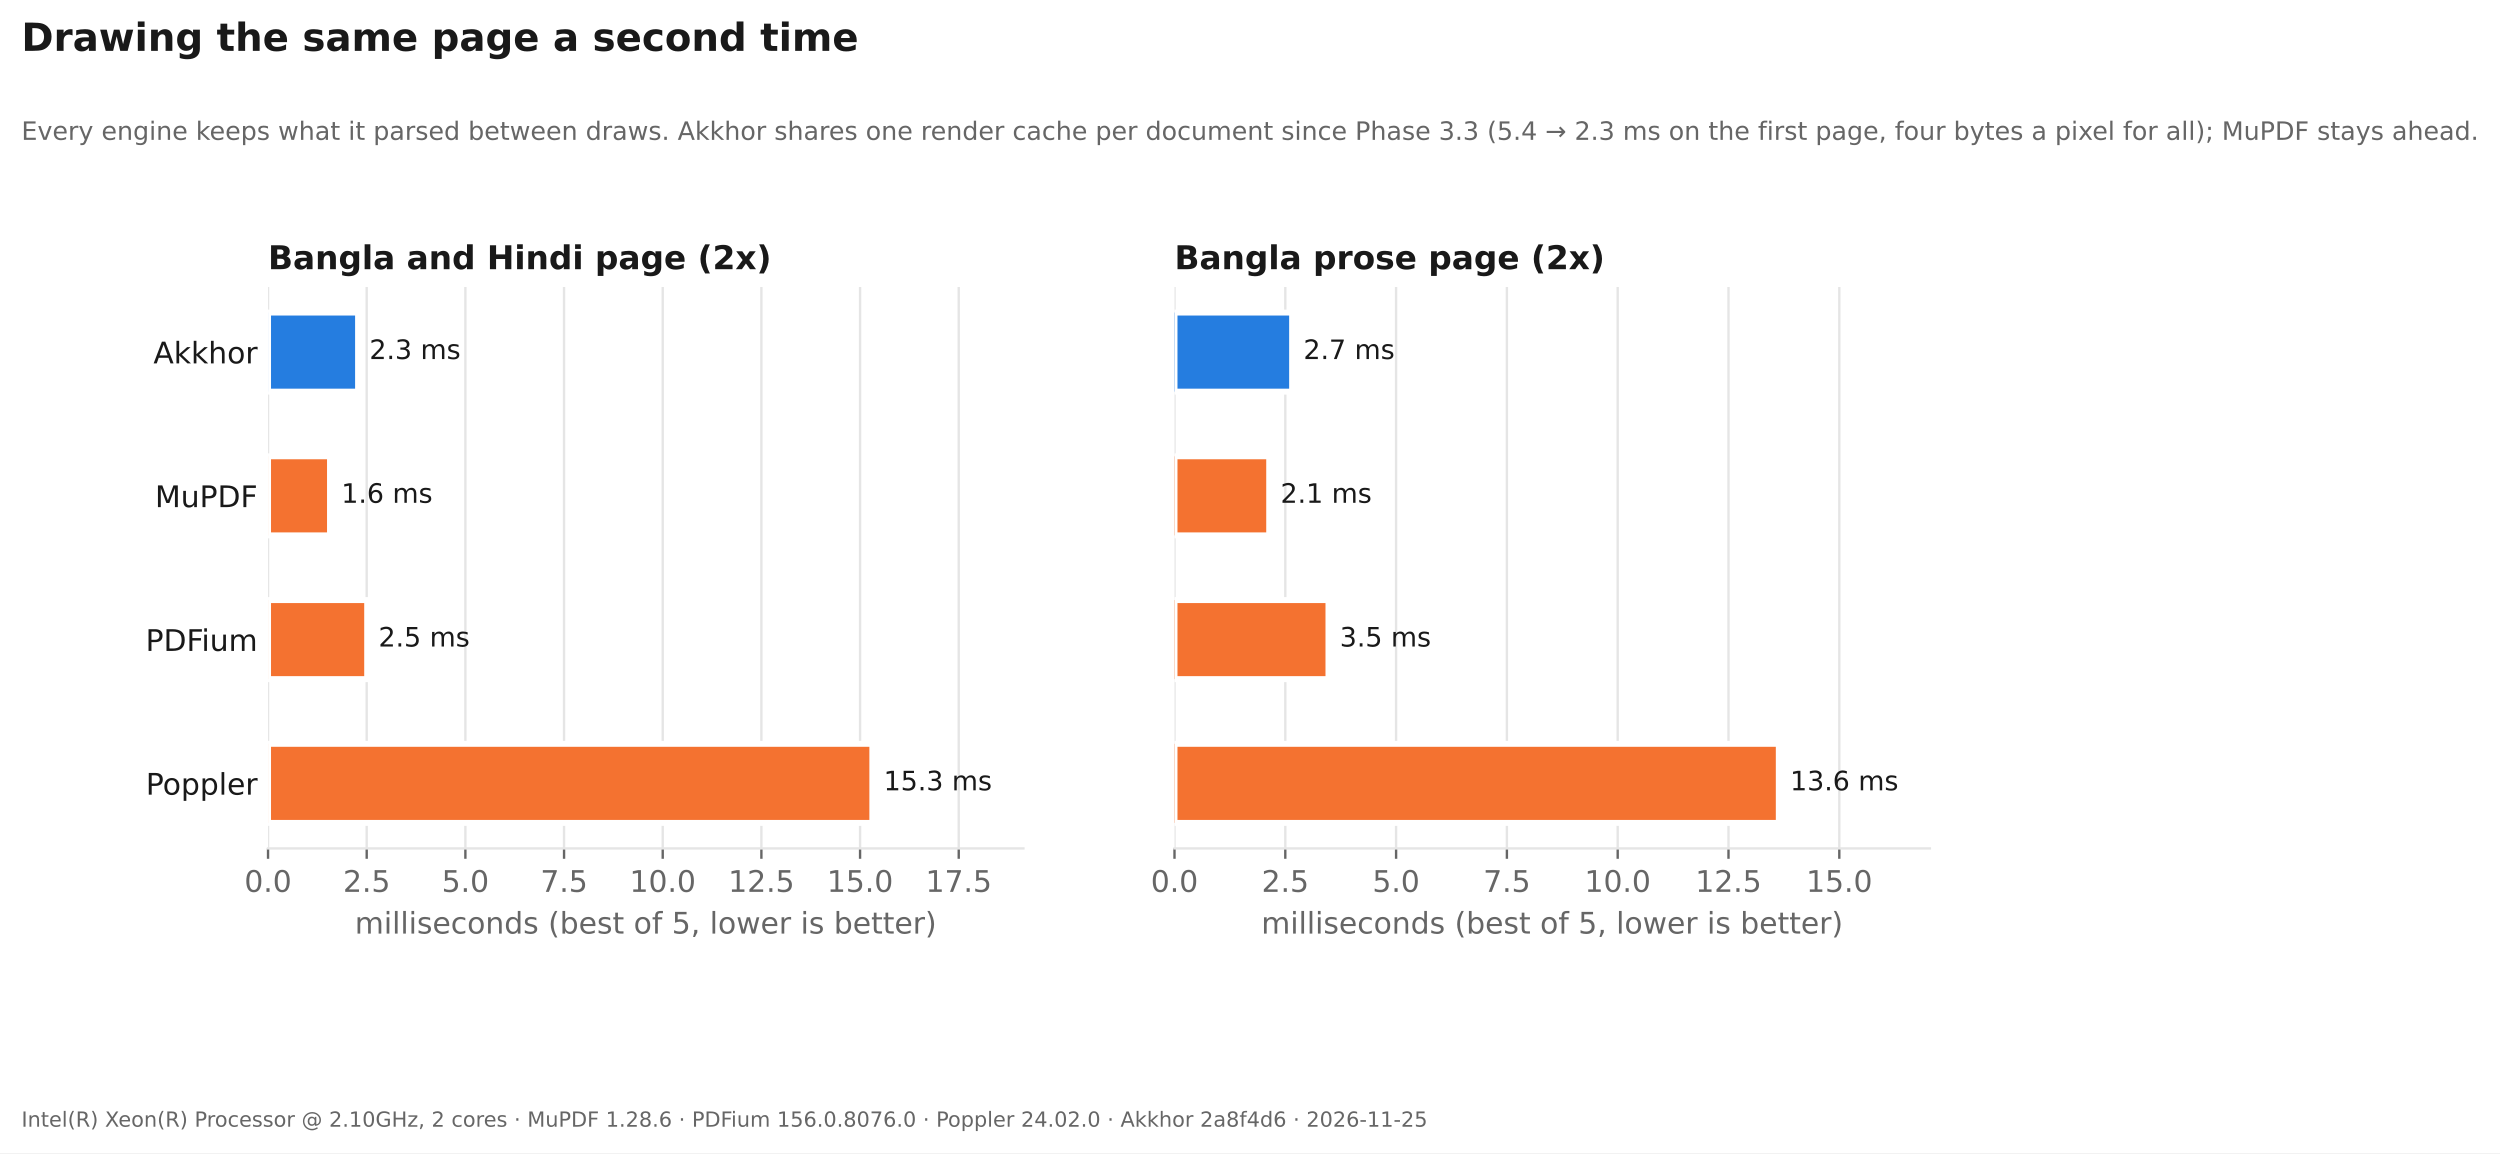
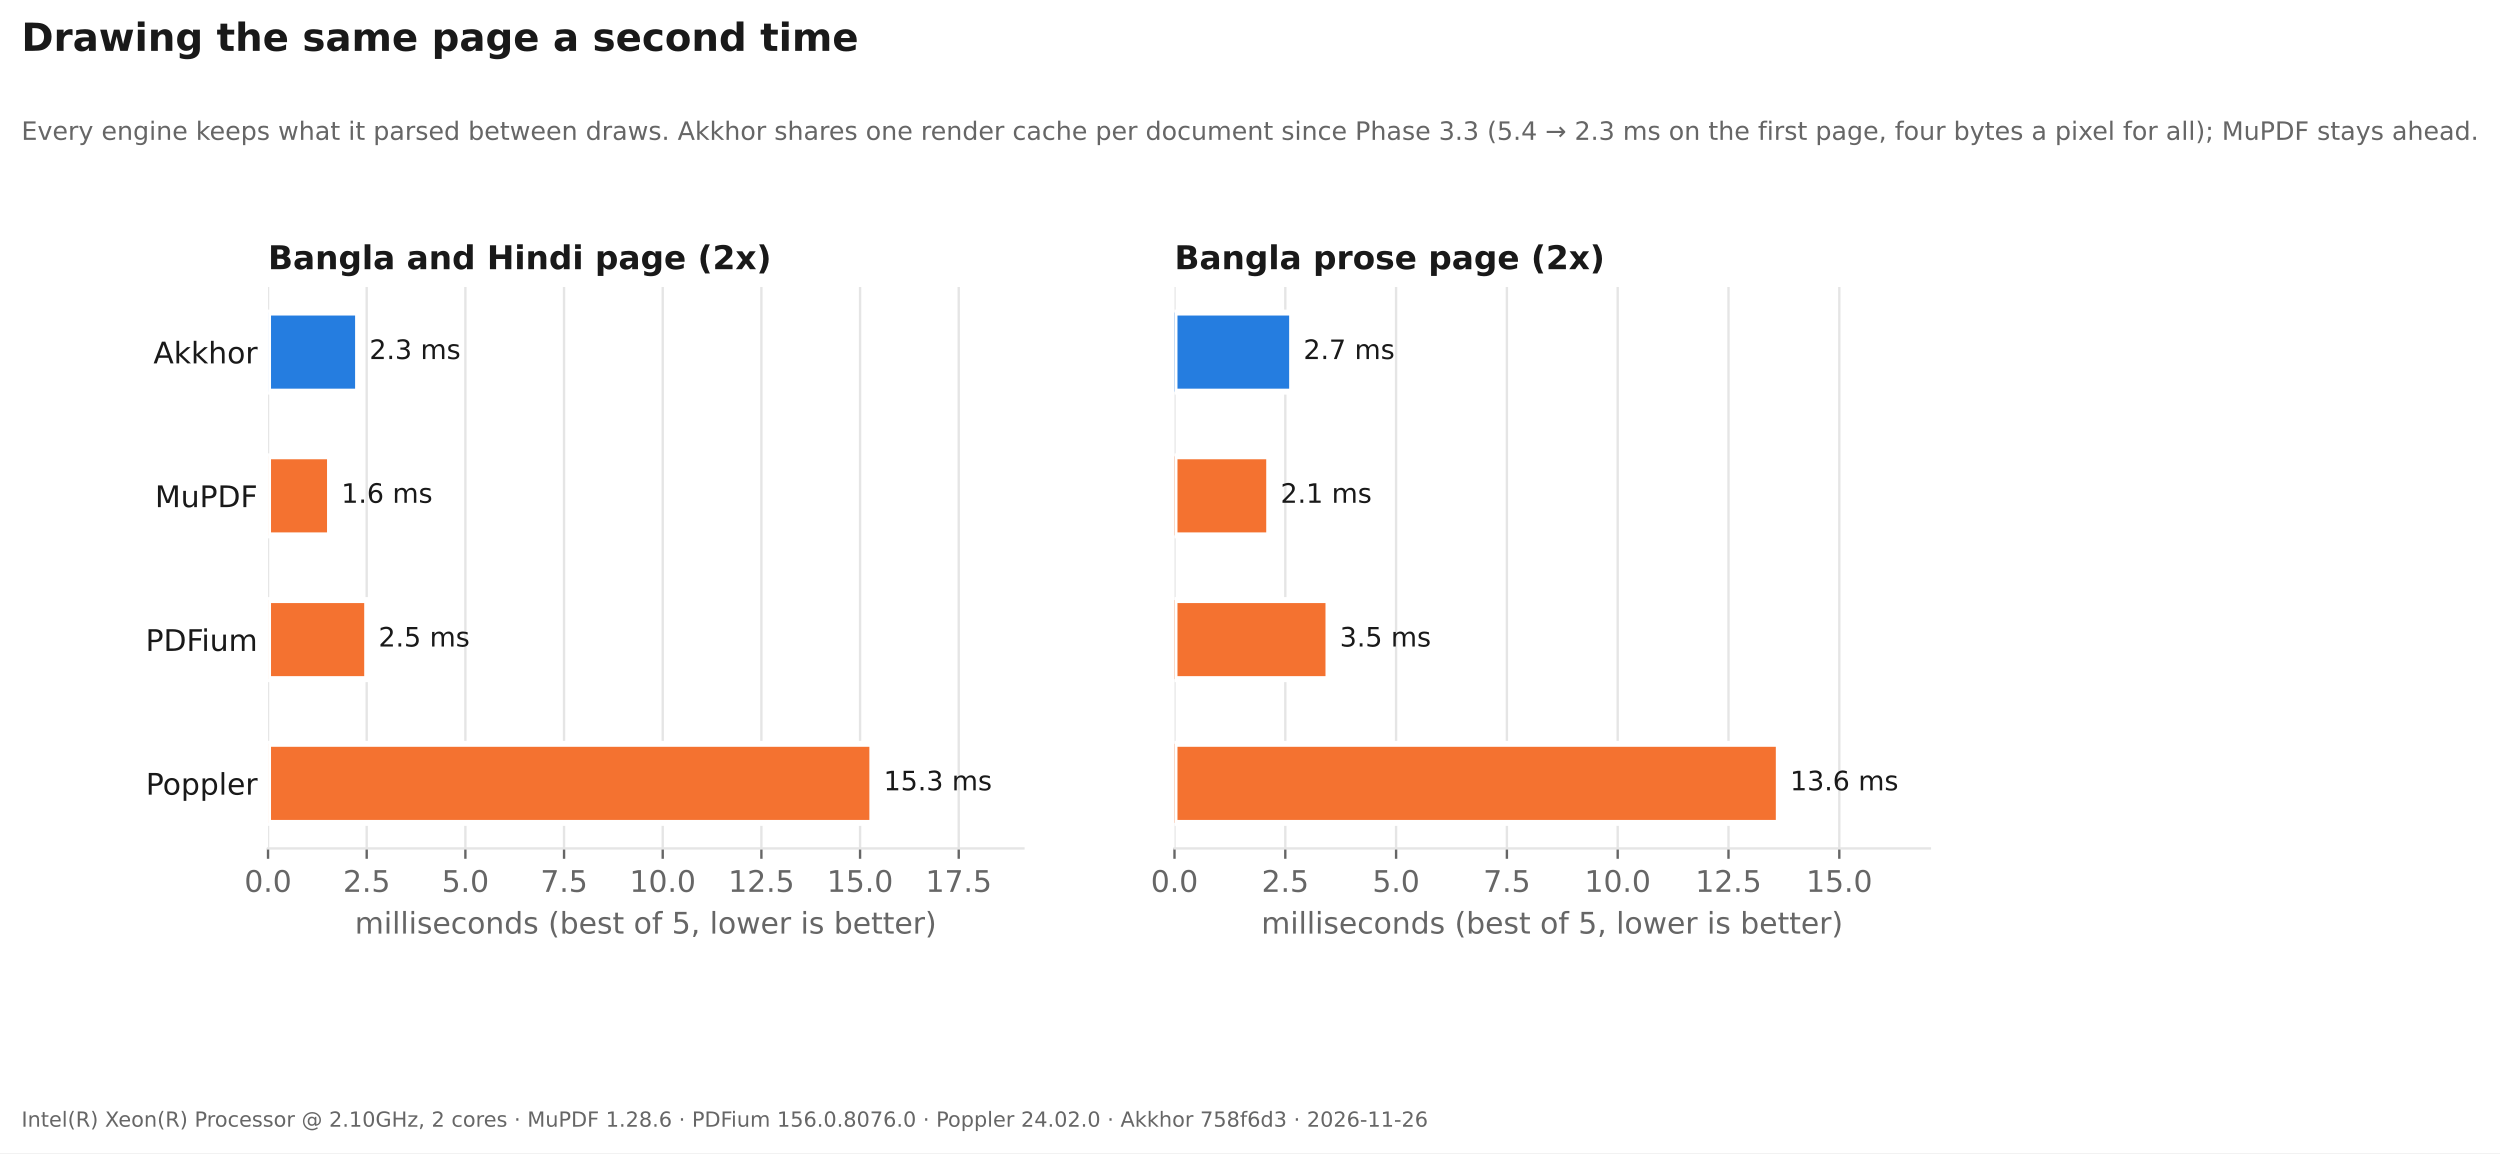
<svg xmlns="http://www.w3.org/2000/svg" xmlns:xlink="http://www.w3.org/1999/xlink" width="839.433pt" height="387.202pt" viewBox="0 0 839.433 387.202" version="1.1">
  <defs>
    <style type="text/css">*{stroke-linejoin: round; stroke-linecap: butt}</style>
  </defs>
  <g id="figure_1">
    <g id="patch_1">
      <path d="M 0 387.202  L 839.433 387.202  L 839.433 0  L 0 0  z " style="fill: #ffffff" />
    </g>
    <g id="axes_1">
      <g id="patch_2">
        <path d="M 90 284.873  L 343.636 284.873  L 343.636 96.377  L 90 96.377  z " style="fill: #ffffff" />
      </g>
      <g id="matplotlib.axis_1">
        <g id="xtick_1">
          <g id="line2d_1">
-             <path d="M 90 284.873  L 90 96.377  " clip-path="url(#p87716266fd)" style="fill: none; stroke: #e5e5e5; stroke-width: 0.8; stroke-linecap: square" />
+             <path d="M 90 284.873  L 90 96.377  " clip-path="url(#p0c114ce7c7)" style="fill: none; stroke: #e5e5e5; stroke-width: 0.8; stroke-linecap: square" />
          </g>
          <g id="line2d_2">
            <defs>
-               <path id="m1a28dc8192" d="M 0 0  L 0 3.5  " style="stroke: #666666; stroke-width: 0.8" />
+               <path id="ma89e75cab5" d="M 0 0  L 0 3.5  " style="stroke: #666666; stroke-width: 0.8" />
            </defs>
            <g>
-               <use xlink:href="#m1a28dc8192" x="90" y="284.873" style="fill: #666666; stroke: #666666; stroke-width: 0.8" />
+               <use xlink:href="#ma89e75cab5" x="90" y="284.873" style="fill: #666666; stroke: #666666; stroke-width: 0.8" />
            </g>
          </g>
          <g id="text_1">
            <text style="font-size: 10px; font-family: 'DejaVu Sans'; text-anchor: middle; fill: #666666" x="90" y="299.471" transform="rotate(-0 90 299.4707)">0.0</text>
          </g>
        </g>
        <g id="xtick_2">
          <g id="line2d_3">
-             <path d="M 123.131 284.873  L 123.131 96.377  " clip-path="url(#p87716266fd)" style="fill: none; stroke: #e5e5e5; stroke-width: 0.8; stroke-linecap: square" />
+             <path d="M 123.131 284.873  L 123.131 96.377  " clip-path="url(#p0c114ce7c7)" style="fill: none; stroke: #e5e5e5; stroke-width: 0.8; stroke-linecap: square" />
          </g>
          <g id="line2d_4">
            <g>
-               <use xlink:href="#m1a28dc8192" x="123.131" y="284.873" style="fill: #666666; stroke: #666666; stroke-width: 0.8" />
+               <use xlink:href="#ma89e75cab5" x="123.131" y="284.873" style="fill: #666666; stroke: #666666; stroke-width: 0.8" />
            </g>
          </g>
          <g id="text_2">
            <text style="font-size: 10px; font-family: 'DejaVu Sans'; text-anchor: middle; fill: #666666" x="123.131" y="299.471" transform="rotate(-0 123.1313 299.4707)">2.5</text>
          </g>
        </g>
        <g id="xtick_3">
          <g id="line2d_5">
-             <path d="M 156.263 284.873  L 156.263 96.377  " clip-path="url(#p87716266fd)" style="fill: none; stroke: #e5e5e5; stroke-width: 0.8; stroke-linecap: square" />
+             <path d="M 156.263 284.873  L 156.263 96.377  " clip-path="url(#p0c114ce7c7)" style="fill: none; stroke: #e5e5e5; stroke-width: 0.8; stroke-linecap: square" />
          </g>
          <g id="line2d_6">
            <g>
-               <use xlink:href="#m1a28dc8192" x="156.263" y="284.873" style="fill: #666666; stroke: #666666; stroke-width: 0.8" />
+               <use xlink:href="#ma89e75cab5" x="156.263" y="284.873" style="fill: #666666; stroke: #666666; stroke-width: 0.8" />
            </g>
          </g>
          <g id="text_3">
            <text style="font-size: 10px; font-family: 'DejaVu Sans'; text-anchor: middle; fill: #666666" x="156.263" y="299.471" transform="rotate(-0 156.2625 299.4707)">5.0</text>
          </g>
        </g>
        <g id="xtick_4">
          <g id="line2d_7">
-             <path d="M 189.394 284.873  L 189.394 96.377  " clip-path="url(#p87716266fd)" style="fill: none; stroke: #e5e5e5; stroke-width: 0.8; stroke-linecap: square" />
+             <path d="M 189.394 284.873  L 189.394 96.377  " clip-path="url(#p0c114ce7c7)" style="fill: none; stroke: #e5e5e5; stroke-width: 0.8; stroke-linecap: square" />
          </g>
          <g id="line2d_8">
            <g>
-               <use xlink:href="#m1a28dc8192" x="189.394" y="284.873" style="fill: #666666; stroke: #666666; stroke-width: 0.8" />
+               <use xlink:href="#ma89e75cab5" x="189.394" y="284.873" style="fill: #666666; stroke: #666666; stroke-width: 0.8" />
            </g>
          </g>
          <g id="text_4">
            <text style="font-size: 10px; font-family: 'DejaVu Sans'; text-anchor: middle; fill: #666666" x="189.394" y="299.471" transform="rotate(-0 189.3938 299.4707)">7.5</text>
          </g>
        </g>
        <g id="xtick_5">
          <g id="line2d_9">
-             <path d="M 222.525 284.873  L 222.525 96.377  " clip-path="url(#p87716266fd)" style="fill: none; stroke: #e5e5e5; stroke-width: 0.8; stroke-linecap: square" />
+             <path d="M 222.525 284.873  L 222.525 96.377  " clip-path="url(#p0c114ce7c7)" style="fill: none; stroke: #e5e5e5; stroke-width: 0.8; stroke-linecap: square" />
          </g>
          <g id="line2d_10">
            <g>
-               <use xlink:href="#m1a28dc8192" x="222.525" y="284.873" style="fill: #666666; stroke: #666666; stroke-width: 0.8" />
+               <use xlink:href="#ma89e75cab5" x="222.525" y="284.873" style="fill: #666666; stroke: #666666; stroke-width: 0.8" />
            </g>
          </g>
          <g id="text_5">
            <text style="font-size: 10px; font-family: 'DejaVu Sans'; text-anchor: middle; fill: #666666" x="222.525" y="299.471" transform="rotate(-0 222.525 299.4707)">10.0</text>
          </g>
        </g>
        <g id="xtick_6">
          <g id="line2d_11">
-             <path d="M 255.656 284.873  L 255.656 96.377  " clip-path="url(#p87716266fd)" style="fill: none; stroke: #e5e5e5; stroke-width: 0.8; stroke-linecap: square" />
+             <path d="M 255.656 284.873  L 255.656 96.377  " clip-path="url(#p0c114ce7c7)" style="fill: none; stroke: #e5e5e5; stroke-width: 0.8; stroke-linecap: square" />
          </g>
          <g id="line2d_12">
            <g>
-               <use xlink:href="#m1a28dc8192" x="255.656" y="284.873" style="fill: #666666; stroke: #666666; stroke-width: 0.8" />
+               <use xlink:href="#ma89e75cab5" x="255.656" y="284.873" style="fill: #666666; stroke: #666666; stroke-width: 0.8" />
            </g>
          </g>
          <g id="text_6">
            <text style="font-size: 10px; font-family: 'DejaVu Sans'; text-anchor: middle; fill: #666666" x="255.656" y="299.471" transform="rotate(-0 255.6563 299.4707)">12.5</text>
          </g>
        </g>
        <g id="xtick_7">
          <g id="line2d_13">
-             <path d="M 288.788 284.873  L 288.788 96.377  " clip-path="url(#p87716266fd)" style="fill: none; stroke: #e5e5e5; stroke-width: 0.8; stroke-linecap: square" />
+             <path d="M 288.788 284.873  L 288.788 96.377  " clip-path="url(#p0c114ce7c7)" style="fill: none; stroke: #e5e5e5; stroke-width: 0.8; stroke-linecap: square" />
          </g>
          <g id="line2d_14">
            <g>
-               <use xlink:href="#m1a28dc8192" x="288.788" y="284.873" style="fill: #666666; stroke: #666666; stroke-width: 0.8" />
+               <use xlink:href="#ma89e75cab5" x="288.788" y="284.873" style="fill: #666666; stroke: #666666; stroke-width: 0.8" />
            </g>
          </g>
          <g id="text_7">
            <text style="font-size: 10px; font-family: 'DejaVu Sans'; text-anchor: middle; fill: #666666" x="288.788" y="299.471" transform="rotate(-0 288.7876 299.4707)">15.0</text>
          </g>
        </g>
        <g id="xtick_8">
          <g id="line2d_15">
-             <path d="M 321.919 284.873  L 321.919 96.377  " clip-path="url(#p87716266fd)" style="fill: none; stroke: #e5e5e5; stroke-width: 0.8; stroke-linecap: square" />
+             <path d="M 321.919 284.873  L 321.919 96.377  " clip-path="url(#p0c114ce7c7)" style="fill: none; stroke: #e5e5e5; stroke-width: 0.8; stroke-linecap: square" />
          </g>
          <g id="line2d_16">
            <g>
-               <use xlink:href="#m1a28dc8192" x="321.919" y="284.873" style="fill: #666666; stroke: #666666; stroke-width: 0.8" />
+               <use xlink:href="#ma89e75cab5" x="321.919" y="284.873" style="fill: #666666; stroke: #666666; stroke-width: 0.8" />
            </g>
          </g>
          <g id="text_8">
            <text style="font-size: 10px; font-family: 'DejaVu Sans'; text-anchor: middle; fill: #666666" x="321.919" y="299.471" transform="rotate(-0 321.9188 299.4707)">17.5</text>
          </g>
        </g>
        <g id="text_9">
          <text style="font-size: 10px; font-family: 'DejaVu Sans'; text-anchor: middle; fill: #666666" x="216.818" y="313.471" transform="rotate(-0 216.8182 313.4715)">milliseconds (best of 5, lower is better)</text>
        </g>
      </g>
      <g id="matplotlib.axis_2">
        <g id="ytick_1">
          <g id="line2d_17" />
          <g id="text_10">
            <text style="font-size: 10px; font-family: 'DejaVu Sans'; text-anchor: end; fill: #191919" x="86.5" y="122.019" transform="rotate(-0 86.5 122.0186)">Akkhor</text>
          </g>
        </g>
        <g id="ytick_2">
          <g id="line2d_18" />
          <g id="text_11">
            <text style="font-size: 10px; font-family: 'DejaVu Sans'; text-anchor: end; fill: #191919" x="86.5" y="170.289" transform="rotate(-0 86.5 170.2886)">MuPDF</text>
          </g>
        </g>
        <g id="ytick_3">
          <g id="line2d_19" />
          <g id="text_12">
            <text style="font-size: 10px; font-family: 'DejaVu Sans'; text-anchor: end; fill: #191919" x="86.5" y="218.559" transform="rotate(-0 86.5 218.5594)">PDFium</text>
          </g>
        </g>
        <g id="ytick_4">
          <g id="line2d_20" />
          <g id="text_13">
            <text style="font-size: 10px; font-family: 'DejaVu Sans'; text-anchor: end; fill: #191919" x="86.5" y="266.83" transform="rotate(-0 86.5 266.8299)">Poppler</text>
          </g>
        </g>
      </g>
      <g id="patch_3">
-         <path d="M 90 131.494  L 120.229 131.494  L 120.229 104.945  L 90 104.945  z " clip-path="url(#p87716266fd)" style="fill: #257de0; stroke: #ffffff; stroke-width: 2; stroke-linejoin: miter" />
+         <path d="M 90 131.494  L 120.229 131.494  L 120.229 104.945  L 90 104.945  z " clip-path="url(#p0c114ce7c7)" style="fill: #257de0; stroke: #ffffff; stroke-width: 2; stroke-linejoin: miter" />
      </g>
      <g id="patch_4">
-         <path d="M 90 179.764  L 110.806 179.764  L 110.806 153.215  L 90 153.215  z " clip-path="url(#p87716266fd)" style="fill: #f47230; stroke: #ffffff; stroke-width: 2; stroke-linejoin: miter" />
+         <path d="M 90 179.764  L 110.806 179.764  L 110.806 153.215  L 90 153.215  z " clip-path="url(#p0c114ce7c7)" style="fill: #f47230; stroke: #ffffff; stroke-width: 2; stroke-linejoin: miter" />
      </g>
      <g id="patch_5">
-         <path d="M 90 228.035  L 123.29 228.035  L 123.29 201.486  L 90 201.486  z " clip-path="url(#p87716266fd)" style="fill: #f47230; stroke: #ffffff; stroke-width: 2; stroke-linejoin: miter" />
+         <path d="M 90 228.035  L 123.29 228.035  L 123.29 201.486  L 90 201.486  z " clip-path="url(#p0c114ce7c7)" style="fill: #f47230; stroke: #ffffff; stroke-width: 2; stroke-linejoin: miter" />
      </g>
      <g id="patch_6">
-         <path d="M 90 276.305  L 292.909 276.305  L 292.909 249.756  L 90 249.756  z " clip-path="url(#p87716266fd)" style="fill: #f47230; stroke: #ffffff; stroke-width: 2; stroke-linejoin: miter" />
+         <path d="M 90 276.305  L 292.909 276.305  L 292.909 249.756  L 90 249.756  z " clip-path="url(#p0c114ce7c7)" style="fill: #f47230; stroke: #ffffff; stroke-width: 2; stroke-linejoin: miter" />
      </g>
      <g id="patch_7">
        <path d="M 90 284.873  L 343.636 284.873  " style="fill: none; stroke: #e5e5e5; stroke-width: 0.8; stroke-linejoin: miter; stroke-linecap: square" />
      </g>
      <g id="text_14">
        <text style="font-size: 9px; font-family: 'DejaVu Sans'; text-anchor: start; fill: #191919" x="124.034" y="120.557" transform="rotate(-0 124.0335 120.5573)">2.3 ms</text>
      </g>
      <g id="text_15">
        <text style="font-size: 9px; font-family: 'DejaVu Sans'; text-anchor: start; fill: #191919" x="114.611" y="168.828" transform="rotate(-0 114.611 168.8277)">1.6 ms</text>
      </g>
      <g id="text_16">
        <text style="font-size: 9px; font-family: 'DejaVu Sans'; text-anchor: start; fill: #191919" x="127.095" y="217.098" transform="rotate(-0 127.0948 217.0981)">2.5 ms</text>
      </g>
      <g id="text_17">
        <text style="font-size: 9px; font-family: 'DejaVu Sans'; text-anchor: start; fill: #191919" x="296.714" y="265.369" transform="rotate(-0 296.7136 265.3685)">15.3 ms</text>
      </g>
      <g id="text_18">
        <text style="font-weight: 700; font-size: 11px; font-family: 'DejaVu Sans'; text-anchor: start; fill: #191919" x="90" y="90.377" transform="rotate(-0 90 90.37702)">Bangla and Hindi page (2x)</text>
      </g>
    </g>
    <g id="axes_2">
      <g id="patch_8">
        <path d="M 394.364 284.873  L 648 284.873  L 648 96.377  L 394.364 96.377  z " style="fill: #ffffff" />
      </g>
      <g id="matplotlib.axis_3">
        <g id="xtick_9">
          <g id="line2d_21">
-             <path d="M 394.364 284.873  L 394.364 96.377  " clip-path="url(#p0b3029e7f9)" style="fill: none; stroke: #e5e5e5; stroke-width: 0.8; stroke-linecap: square" />
+             <path d="M 394.364 284.873  L 394.364 96.377  " clip-path="url(#pf950617c57)" style="fill: none; stroke: #e5e5e5; stroke-width: 0.8; stroke-linecap: square" />
          </g>
          <g id="line2d_22">
            <g>
-               <use xlink:href="#m1a28dc8192" x="394.364" y="284.873" style="fill: #666666; stroke: #666666; stroke-width: 0.8" />
+               <use xlink:href="#ma89e75cab5" x="394.364" y="284.873" style="fill: #666666; stroke: #666666; stroke-width: 0.8" />
            </g>
          </g>
          <g id="text_19">
            <text style="font-size: 10px; font-family: 'DejaVu Sans'; text-anchor: middle; fill: #666666" x="394.364" y="299.471" transform="rotate(-0 394.3636 299.4707)">0.0</text>
          </g>
        </g>
        <g id="xtick_10">
          <g id="line2d_23">
-             <path d="M 431.567 284.873  L 431.567 96.377  " clip-path="url(#p0b3029e7f9)" style="fill: none; stroke: #e5e5e5; stroke-width: 0.8; stroke-linecap: square" />
+             <path d="M 431.567 284.873  L 431.567 96.377  " clip-path="url(#pf950617c57)" style="fill: none; stroke: #e5e5e5; stroke-width: 0.8; stroke-linecap: square" />
          </g>
          <g id="line2d_24">
            <g>
-               <use xlink:href="#m1a28dc8192" x="431.567" y="284.873" style="fill: #666666; stroke: #666666; stroke-width: 0.8" />
+               <use xlink:href="#ma89e75cab5" x="431.567" y="284.873" style="fill: #666666; stroke: #666666; stroke-width: 0.8" />
            </g>
          </g>
          <g id="text_20">
            <text style="font-size: 10px; font-family: 'DejaVu Sans'; text-anchor: middle; fill: #666666" x="431.567" y="299.471" transform="rotate(-0 431.5674 299.4707)">2.5</text>
          </g>
        </g>
        <g id="xtick_11">
          <g id="line2d_25">
-             <path d="M 468.771 284.873  L 468.771 96.377  " clip-path="url(#p0b3029e7f9)" style="fill: none; stroke: #e5e5e5; stroke-width: 0.8; stroke-linecap: square" />
+             <path d="M 468.771 284.873  L 468.771 96.377  " clip-path="url(#pf950617c57)" style="fill: none; stroke: #e5e5e5; stroke-width: 0.8; stroke-linecap: square" />
          </g>
          <g id="line2d_26">
            <g>
-               <use xlink:href="#m1a28dc8192" x="468.771" y="284.873" style="fill: #666666; stroke: #666666; stroke-width: 0.8" />
+               <use xlink:href="#ma89e75cab5" x="468.771" y="284.873" style="fill: #666666; stroke: #666666; stroke-width: 0.8" />
            </g>
          </g>
          <g id="text_21">
            <text style="font-size: 10px; font-family: 'DejaVu Sans'; text-anchor: middle; fill: #666666" x="468.771" y="299.471" transform="rotate(-0 468.7711 299.4707)">5.0</text>
          </g>
        </g>
        <g id="xtick_12">
          <g id="line2d_27">
-             <path d="M 505.975 284.873  L 505.975 96.377  " clip-path="url(#p0b3029e7f9)" style="fill: none; stroke: #e5e5e5; stroke-width: 0.8; stroke-linecap: square" />
+             <path d="M 505.975 284.873  L 505.975 96.377  " clip-path="url(#pf950617c57)" style="fill: none; stroke: #e5e5e5; stroke-width: 0.8; stroke-linecap: square" />
          </g>
          <g id="line2d_28">
            <g>
-               <use xlink:href="#m1a28dc8192" x="505.975" y="284.873" style="fill: #666666; stroke: #666666; stroke-width: 0.8" />
+               <use xlink:href="#ma89e75cab5" x="505.975" y="284.873" style="fill: #666666; stroke: #666666; stroke-width: 0.8" />
            </g>
          </g>
          <g id="text_22">
            <text style="font-size: 10px; font-family: 'DejaVu Sans'; text-anchor: middle; fill: #666666" x="505.975" y="299.471" transform="rotate(-0 505.9748 299.4707)">7.5</text>
          </g>
        </g>
        <g id="xtick_13">
          <g id="line2d_29">
-             <path d="M 543.179 284.873  L 543.179 96.377  " clip-path="url(#p0b3029e7f9)" style="fill: none; stroke: #e5e5e5; stroke-width: 0.8; stroke-linecap: square" />
+             <path d="M 543.179 284.873  L 543.179 96.377  " clip-path="url(#pf950617c57)" style="fill: none; stroke: #e5e5e5; stroke-width: 0.8; stroke-linecap: square" />
          </g>
          <g id="line2d_30">
            <g>
-               <use xlink:href="#m1a28dc8192" x="543.179" y="284.873" style="fill: #666666; stroke: #666666; stroke-width: 0.8" />
+               <use xlink:href="#ma89e75cab5" x="543.179" y="284.873" style="fill: #666666; stroke: #666666; stroke-width: 0.8" />
            </g>
          </g>
          <g id="text_23">
            <text style="font-size: 10px; font-family: 'DejaVu Sans'; text-anchor: middle; fill: #666666" x="543.179" y="299.471" transform="rotate(-0 543.1785 299.4707)">10.0</text>
          </g>
        </g>
        <g id="xtick_14">
          <g id="line2d_31">
-             <path d="M 580.382 284.873  L 580.382 96.377  " clip-path="url(#p0b3029e7f9)" style="fill: none; stroke: #e5e5e5; stroke-width: 0.8; stroke-linecap: square" />
+             <path d="M 580.382 284.873  L 580.382 96.377  " clip-path="url(#pf950617c57)" style="fill: none; stroke: #e5e5e5; stroke-width: 0.8; stroke-linecap: square" />
          </g>
          <g id="line2d_32">
            <g>
-               <use xlink:href="#m1a28dc8192" x="580.382" y="284.873" style="fill: #666666; stroke: #666666; stroke-width: 0.8" />
+               <use xlink:href="#ma89e75cab5" x="580.382" y="284.873" style="fill: #666666; stroke: #666666; stroke-width: 0.8" />
            </g>
          </g>
          <g id="text_24">
            <text style="font-size: 10px; font-family: 'DejaVu Sans'; text-anchor: middle; fill: #666666" x="580.382" y="299.471" transform="rotate(-0 580.3822 299.4707)">12.5</text>
          </g>
        </g>
        <g id="xtick_15">
          <g id="line2d_33">
-             <path d="M 617.586 284.873  L 617.586 96.377  " clip-path="url(#p0b3029e7f9)" style="fill: none; stroke: #e5e5e5; stroke-width: 0.8; stroke-linecap: square" />
+             <path d="M 617.586 284.873  L 617.586 96.377  " clip-path="url(#pf950617c57)" style="fill: none; stroke: #e5e5e5; stroke-width: 0.8; stroke-linecap: square" />
          </g>
          <g id="line2d_34">
            <g>
-               <use xlink:href="#m1a28dc8192" x="617.586" y="284.873" style="fill: #666666; stroke: #666666; stroke-width: 0.8" />
+               <use xlink:href="#ma89e75cab5" x="617.586" y="284.873" style="fill: #666666; stroke: #666666; stroke-width: 0.8" />
            </g>
          </g>
          <g id="text_25">
            <text style="font-size: 10px; font-family: 'DejaVu Sans'; text-anchor: middle; fill: #666666" x="617.586" y="299.471" transform="rotate(-0 617.586 299.4707)">15.0</text>
          </g>
        </g>
        <g id="text_26">
          <text style="font-size: 10px; font-family: 'DejaVu Sans'; text-anchor: middle; fill: #666666" x="521.182" y="313.471" transform="rotate(-0 521.1818 313.4715)">milliseconds (best of 5, lower is better)</text>
        </g>
      </g>
      <g id="matplotlib.axis_4">
        <g id="ytick_5">
          <g id="line2d_35" />
        </g>
        <g id="ytick_6">
          <g id="line2d_36" />
        </g>
        <g id="ytick_7">
          <g id="line2d_37" />
        </g>
        <g id="ytick_8">
          <g id="line2d_38" />
        </g>
      </g>
      <g id="patch_9">
-         <path d="M 394.364 131.494  L 433.859 131.494  L 433.859 104.945  L 394.364 104.945  z " clip-path="url(#p0b3029e7f9)" style="fill: #257de0; stroke: #ffffff; stroke-width: 2; stroke-linejoin: miter" />
+         <path d="M 394.364 131.494  L 433.859 131.494  L 433.859 104.945  L 394.364 104.945  z " clip-path="url(#pf950617c57)" style="fill: #257de0; stroke: #ffffff; stroke-width: 2; stroke-linejoin: miter" />
      </g>
      <g id="patch_10">
-         <path d="M 394.364 179.764  L 426.165 179.764  L 426.165 153.215  L 394.364 153.215  z " clip-path="url(#p0b3029e7f9)" style="fill: #f47230; stroke: #ffffff; stroke-width: 2; stroke-linejoin: miter" />
+         <path d="M 394.364 179.764  L 426.165 179.764  L 426.165 153.215  L 394.364 153.215  z " clip-path="url(#pf950617c57)" style="fill: #f47230; stroke: #ffffff; stroke-width: 2; stroke-linejoin: miter" />
      </g>
      <g id="patch_11">
-         <path d="M 394.364 228.035  L 446.062 228.035  L 446.062 201.486  L 394.364 201.486  z " clip-path="url(#p0b3029e7f9)" style="fill: #f47230; stroke: #ffffff; stroke-width: 2; stroke-linejoin: miter" />
+         <path d="M 394.364 228.035  L 446.062 228.035  L 446.062 201.486  L 394.364 201.486  z " clip-path="url(#pf950617c57)" style="fill: #f47230; stroke: #ffffff; stroke-width: 2; stroke-linejoin: miter" />
      </g>
      <g id="patch_12">
-         <path d="M 394.364 276.305  L 597.273 276.305  L 597.273 249.756  L 394.364 249.756  z " clip-path="url(#p0b3029e7f9)" style="fill: #f47230; stroke: #ffffff; stroke-width: 2; stroke-linejoin: miter" />
+         <path d="M 394.364 276.305  L 597.273 276.305  L 597.273 249.756  L 394.364 249.756  z " clip-path="url(#pf950617c57)" style="fill: #f47230; stroke: #ffffff; stroke-width: 2; stroke-linejoin: miter" />
      </g>
      <g id="patch_13">
        <path d="M 394.364 284.873  L 648 284.873  " style="fill: none; stroke: #e5e5e5; stroke-width: 0.8; stroke-linejoin: miter; stroke-linecap: square" />
      </g>
      <g id="text_27">
        <text style="font-size: 9px; font-family: 'DejaVu Sans'; text-anchor: start; fill: #191919" x="437.664" y="120.557" transform="rotate(-0 437.6637 120.5573)">2.7 ms</text>
      </g>
      <g id="text_28">
        <text style="font-size: 9px; font-family: 'DejaVu Sans'; text-anchor: start; fill: #191919" x="429.97" y="168.828" transform="rotate(-0 429.9699 168.8277)">2.1 ms</text>
      </g>
      <g id="text_29">
        <text style="font-size: 9px; font-family: 'DejaVu Sans'; text-anchor: start; fill: #191919" x="449.866" y="217.098" transform="rotate(-0 449.8665 217.0981)">3.5 ms</text>
      </g>
      <g id="text_30">
        <text style="font-size: 9px; font-family: 'DejaVu Sans'; text-anchor: start; fill: #191919" x="601.077" y="265.369" transform="rotate(-0 601.0773 265.3685)">13.6 ms</text>
      </g>
      <g id="text_31">
        <text style="font-weight: 700; font-size: 11px; font-family: 'DejaVu Sans'; text-anchor: start; fill: #191919" x="394.364" y="90.377" transform="rotate(-0 394.3636 90.37702)">Bangla prose page (2x)</text>
      </g>
    </g>
    <g id="text_32">
      <text style="font-weight: 700; font-size: 13px; font-family: 'DejaVu Sans'; text-anchor: start; fill: #191919" x="7.2" y="17.078" transform="rotate(-0 7.2 17.07797)">Drawing the same page a second time</text>
    </g>
    <g id="text_33">
      <text style="font-size: 8.5px; font-family: 'DejaVu Sans'; text-anchor: start; fill: #666666" x="7.2" y="46.959" transform="rotate(-0 7.2 46.95902)">Every engine keeps what it parsed between draws. Akkhor shares one render cache per document since Phase 3.3 (5.4 → 2.3 ms on the first page, four bytes a pixel for all); MuPDF stays ahead.</text>
    </g>
    <g id="text_34">
-       <text style="font-size: 7px; font-family: 'DejaVu Sans'; text-anchor: start; fill: #666666" x="7.2" y="378.32" transform="rotate(-0 7.2 378.3199)">Intel(R) Xeon(R) Processor @ 2.10GHz, 2 cores · MuPDF 1.28.6 · PDFium 156.0.8076.0 · Poppler 24.02.0 · Akkhor 2a8f4d6 · 2026-11-25</text>
+       <text style="font-size: 7px; font-family: 'DejaVu Sans'; text-anchor: start; fill: #666666" x="7.2" y="378.32" transform="rotate(-0 7.2 378.3199)">Intel(R) Xeon(R) Processor @ 2.10GHz, 2 cores · MuPDF 1.28.6 · PDFium 156.0.8076.0 · Poppler 24.02.0 · Akkhor 758f6d3 · 2026-11-26</text>
    </g>
  </g>
  <defs>
-     <clipPath id="p87716266fd">
+     <clipPath id="p0c114ce7c7">
      <rect x="90" y="96.377" width="253.636" height="188.496" />
    </clipPath>
-     <clipPath id="p0b3029e7f9">
+     <clipPath id="pf950617c57">
      <rect x="394.364" y="96.377" width="253.636" height="188.496" />
    </clipPath>
  </defs>
</svg>
